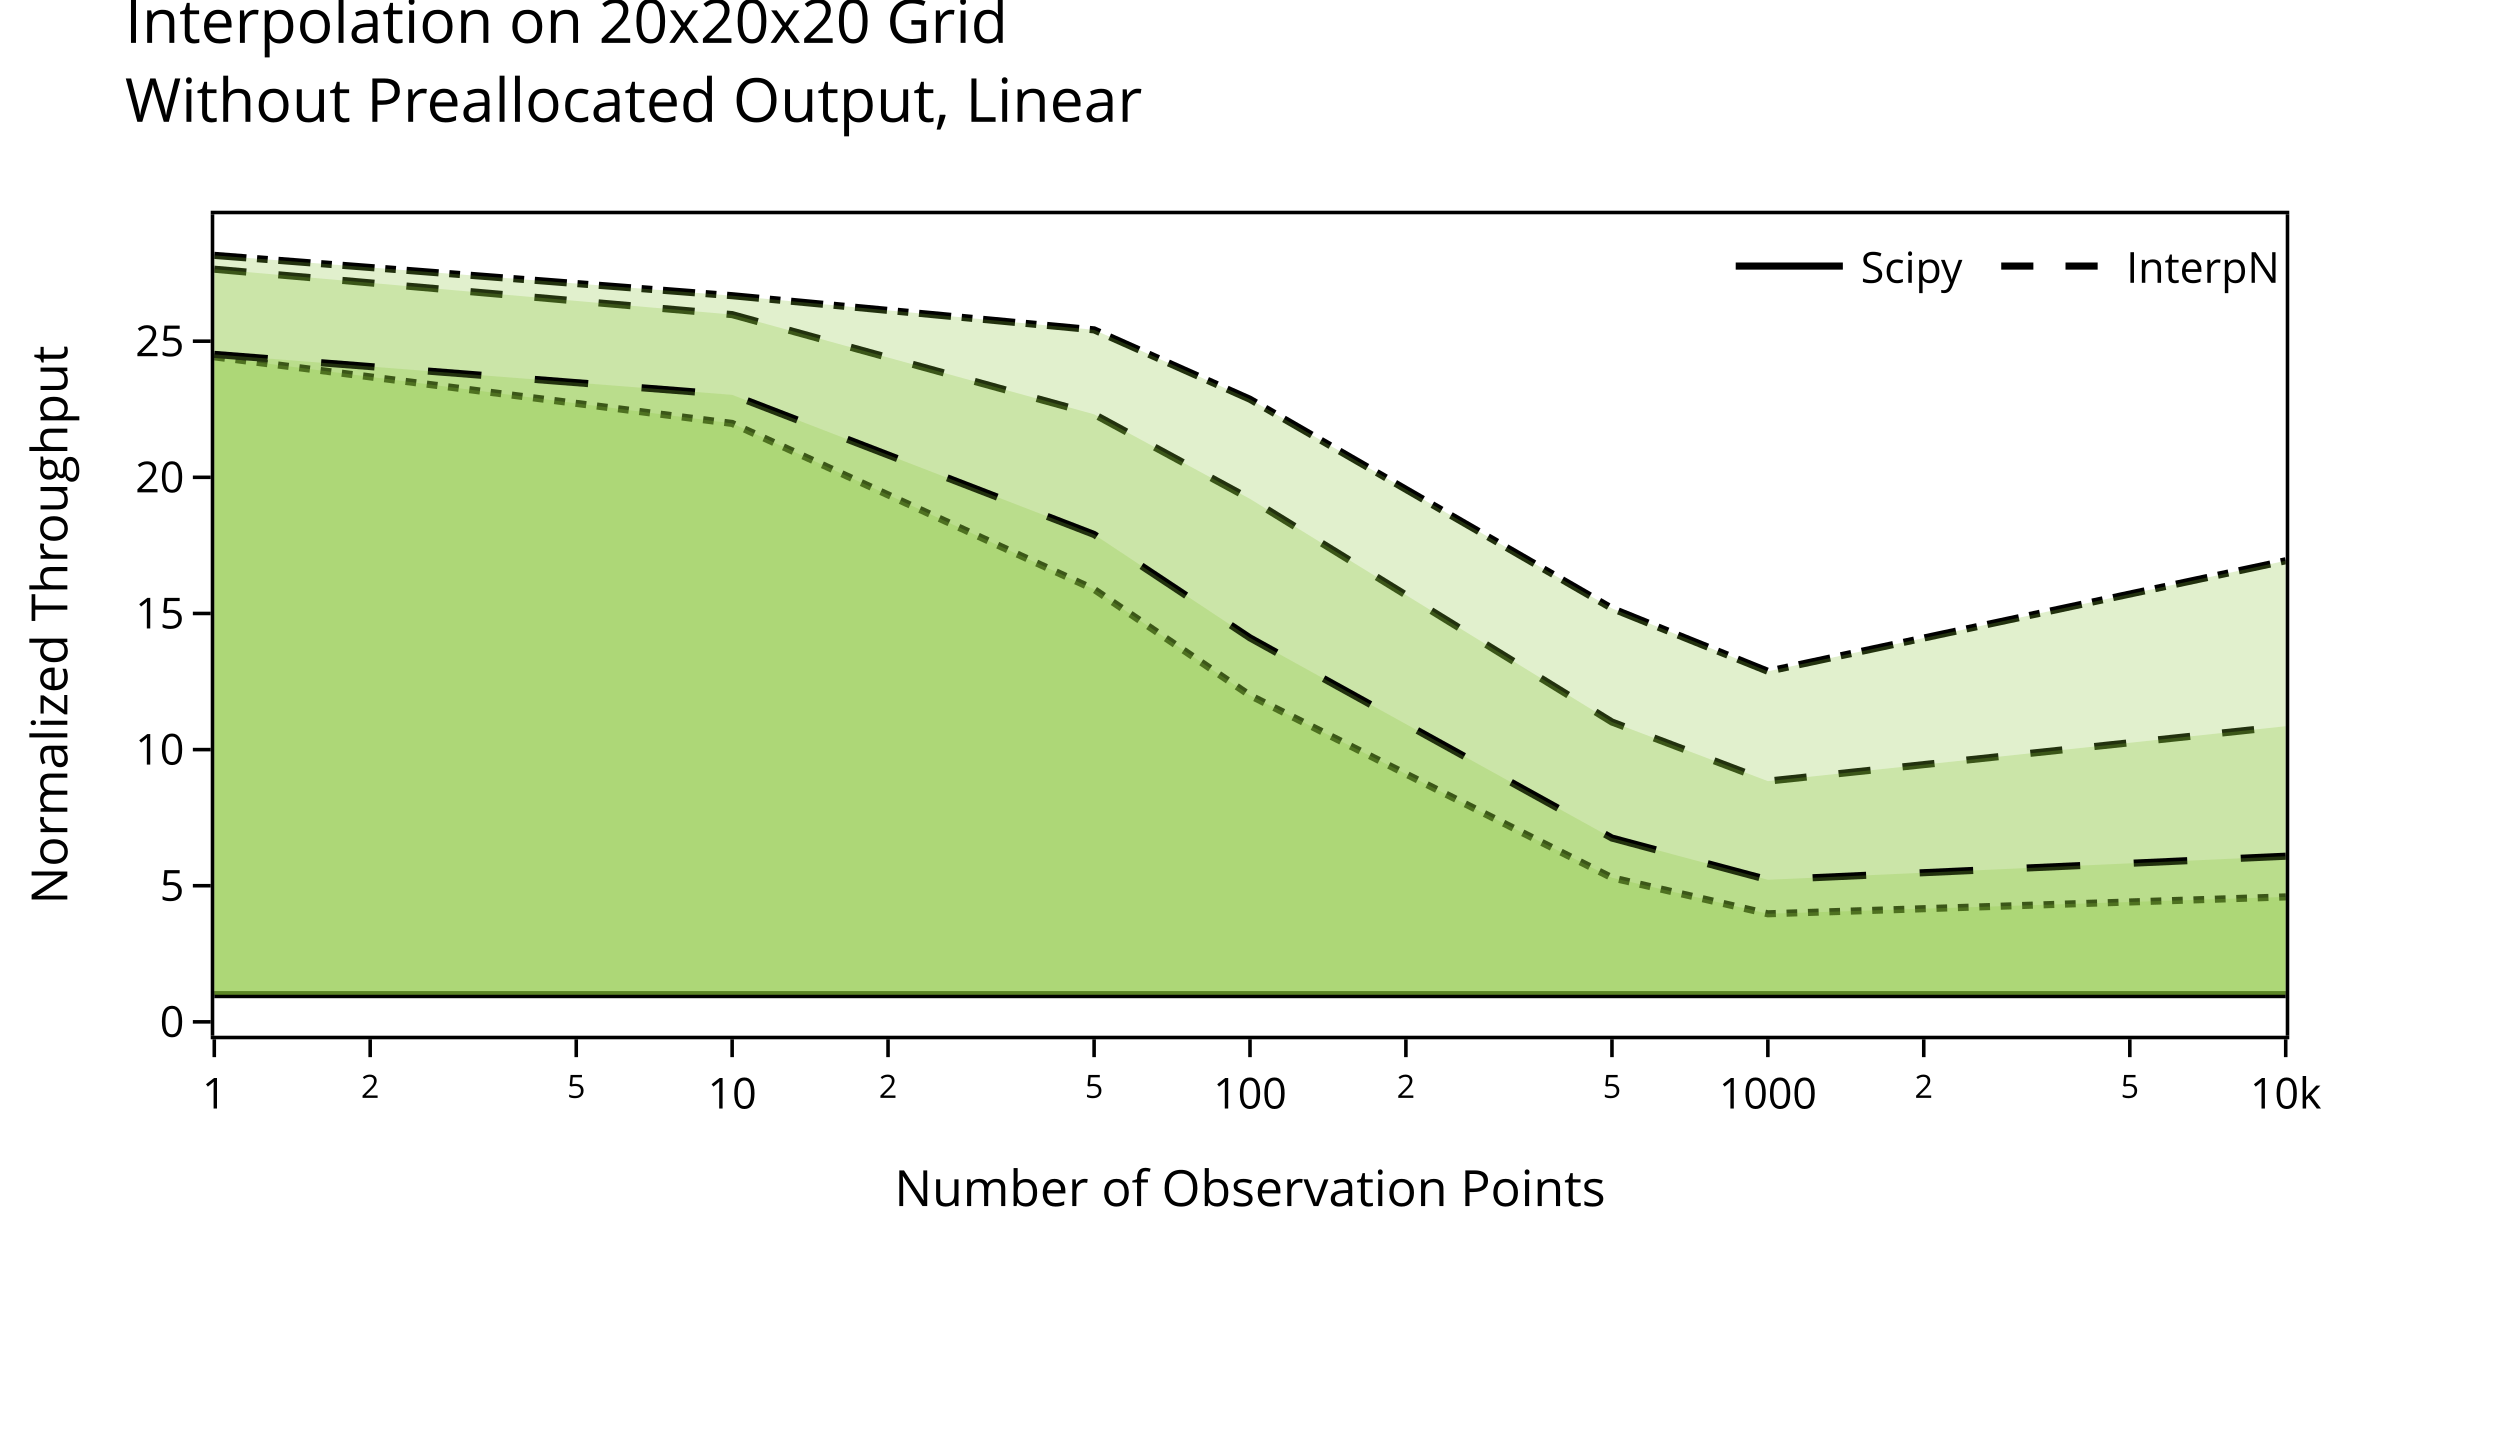
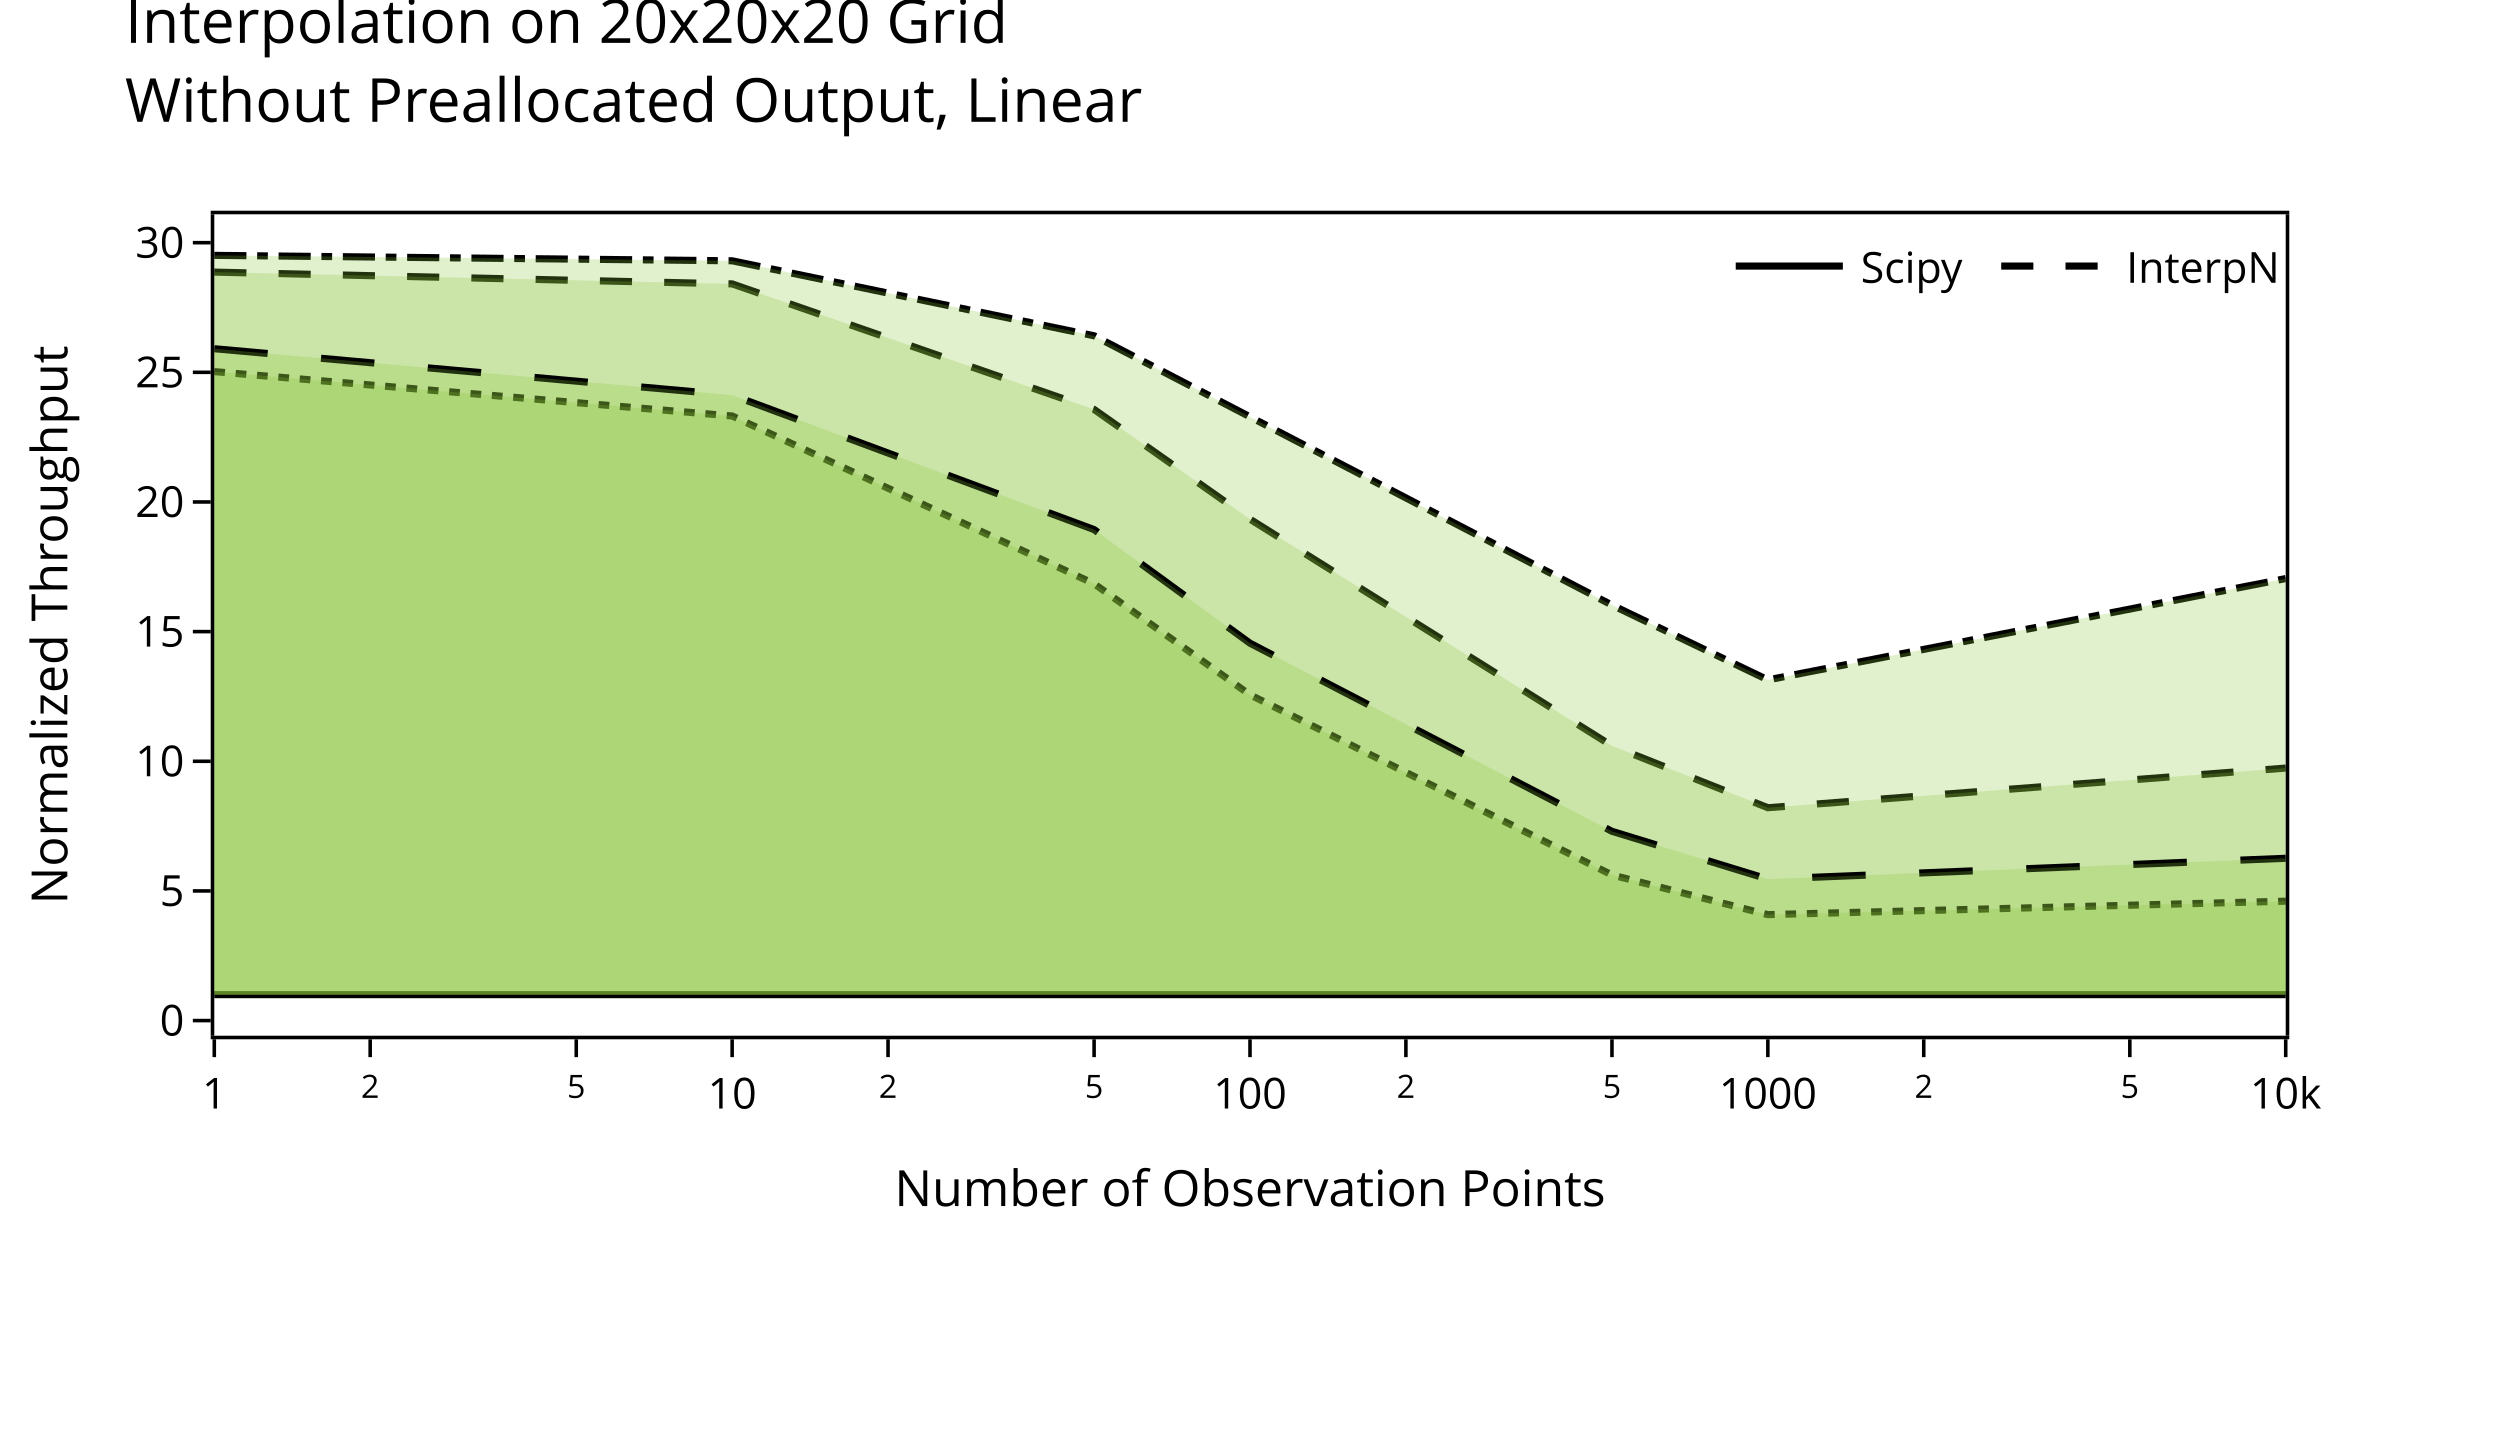
<svg xmlns="http://www.w3.org/2000/svg" class="main-svg" width="700" height="400" style="" viewBox="0 0 700 400">
  <rect x="0" y="0" width="700" height="400" style="fill: rgb(0, 0, 0); fill-opacity: 0;" />
-   <defs id="defs-8bcf89">
+   <defs id="defs-7f10ee">
    <g class="clips">
-       <clipPath id="clip8bcf89xyplot" class="plotclip">
+       <clipPath id="clip7f10eexyplot" class="plotclip">
        <rect width="580" height="230" />
      </clipPath>
-       <clipPath class="axesclip" id="clip8bcf89x">
+       <clipPath class="axesclip" id="clip7f10eex">
        <rect x="60" y="0" width="580" height="400" />
      </clipPath>
-       <clipPath class="axesclip" id="clip8bcf89y">
+       <clipPath class="axesclip" id="clip7f10eey">
        <rect x="0" y="60" width="700" height="230" />
      </clipPath>
-       <clipPath class="axesclip" id="clip8bcf89xy">
+       <clipPath class="axesclip" id="clip7f10eexy">
        <rect x="60" y="60" width="580" height="230" />
      </clipPath>
    </g>
    <g class="gradients" />
    <g class="patterns" />
  </defs>
  <g class="bglayer">
    <rect class="bg" x="60" y="60" width="580" height="230" style="fill: rgb(0, 0, 0); fill-opacity: 0; stroke-width: 0;" />
  </g>
  <g class="layer-below">
    <g class="imagelayer" />
    <g class="shapelayer" />
  </g>
  <g class="cartesianlayer">
    <g class="subplot xy">
      <g class="layer-subplot">
        <g class="shapelayer" />
        <g class="imagelayer" />
      </g>
      <g class="minor-gridlayer">
        <g class="x" />
        <g class="y" />
      </g>
      <g class="gridlayer">
        <g class="x" />
        <g class="y" />
      </g>
      <g class="zerolinelayer" />
      <g class="layer-between">
        <g class="shapelayer" />
        <g class="imagelayer" />
      </g>
      <path class="xlines-below" />
      <path class="ylines-below" />
      <g class="overlines-below" />
      <g class="xaxislayer-below" />
      <g class="yaxislayer-below" />
      <g class="overaxes-below" />
      <g class="overplot">
-         <g class="xy" transform="translate(60,60)" clip-path="url(#clip8bcf89xyplot)">
+         <g class="xy" transform="translate(60,60)" clip-path="url(#clip7f10eexyplot)">
          <g class="scatterlayer mlayer">
-             <g class="trace scatter traceccc1c3" style="stroke-miterlimit: 2; opacity: 1;">
+             <g class="trace scatter traced2e40f" style="stroke-miterlimit: 2; opacity: 1;">
              <g class="fills" />
              <g class="errorbars" />
              <g class="lines">
                <path class="js-line" d="M0,218.5L580,218.5" style="vector-effect: none; fill: none; stroke: rgb(0, 0, 0); stroke-opacity: 1; stroke-width: 2px; opacity: 1;" />
              </g>
              <g class="points" />
              <g class="text" />
            </g>
-             <g class="trace scatter tracebc4a03" style="stroke-miterlimit: 2; opacity: 1;">
-               <g class="fills" />
-               <g class="errorbars" />
-               <g class="lines">
-                 <path class="js-line" d="M0,15.38L145,28.09L246.35,56.01L290,79.69L391.35,142.17L435,158.72L580,143.34" style="vector-effect: none; fill: none; stroke: rgb(0, 0, 0); stroke-opacity: 1; stroke-dasharray: 9px, 9px; stroke-width: 2px; opacity: 1;" />
-               </g>
-               <g class="points" />
-               <g class="text" />
-             </g>
-             <g class="trace scatter trace39d7eb" style="stroke-miterlimit: 2; opacity: 1;">
+             <g class="trace scatter trace82d2cf" style="stroke-miterlimit: 2; opacity: 1;">
+               <g class="fills" />
+               <g class="errorbars" />
+               <g class="lines">
+                 <path class="js-line" d="M0,16.19L145,19.49L246.35,54.64L290,85.37L391.35,148.84L435,166.16L580,155.06" style="vector-effect: none; fill: none; stroke: rgb(0, 0, 0); stroke-opacity: 1; stroke-dasharray: 9px, 9px; stroke-width: 2px; opacity: 1;" />
+               </g>
+               <g class="points" />
+               <g class="text" />
+             </g>
+             <g class="trace scatter trace28a74c" style="stroke-miterlimit: 2; opacity: 1;">
              <g class="fills">
                <g>
-                   <path class="js-fill" d="M0,15.38L145,28.09L246.35,56.01L290,79.69L391.35,142.17L435,158.72L580,143.34L580,218.5L435,218.5L0,218.5Z" style="fill: rgb(139, 196, 59); fill-opacity: 0.25; stroke-width: 0;" />
+                   <path class="js-fill" d="M0,16.19L145,19.49L246.35,54.64L290,85.37L391.35,148.84L435,166.16L580,155.06L580,218.5L435,218.5L0,218.5Z" style="fill: rgb(139, 196, 59); fill-opacity: 0.25; stroke-width: 0;" />
                </g>
              </g>
              <g class="errorbars" />
              <g class="lines">
-                 <path class="js-line" d="M0,15.38L145,28.09L246.35,56.01L290,79.69L391.35,142.17L435,158.72L580,143.34L580,218.5L435,218.5L0,218.5" style="vector-effect: none; fill: none; stroke: rgb(0, 204, 150); stroke-opacity: 1; stroke-width: 0px; opacity: 1;" />
-               </g>
-               <g class="points" />
-               <g class="text" />
-             </g>
-             <g class="trace scatter tracef94c55" style="stroke-miterlimit: 2; opacity: 1;">
-               <g class="fills" />
-               <g class="errorbars" />
-               <g class="lines">
-                 <path class="js-line" d="M0,39.91L145,58.56L246.35,105.02L290,134.72L391.35,185.78L435,195.86L580,191.13" style="vector-effect: none; fill: none; stroke: rgb(0, 0, 0); stroke-opacity: 1; stroke-dasharray: 3px, 3px; stroke-width: 2px; opacity: 1;" />
-               </g>
-               <g class="points" />
-               <g class="text" />
-             </g>
-             <g class="trace scatter trace909693" style="stroke-miterlimit: 2; opacity: 1;">
+                 <path class="js-line" d="M0,16.19L145,19.49L246.35,54.64L290,85.37L391.35,148.84L435,166.16L580,155.06L580,218.5L435,218.5L0,218.5" style="vector-effect: none; fill: none; stroke: rgb(0, 204, 150); stroke-opacity: 1; stroke-width: 0px; opacity: 1;" />
+               </g>
+               <g class="points" />
+               <g class="text" />
+             </g>
+             <g class="trace scatter trace7b8b63" style="stroke-miterlimit: 2; opacity: 1;">
+               <g class="fills" />
+               <g class="errorbars" />
+               <g class="lines">
+                 <path class="js-line" d="M0,44.05L145,56.48L246.35,103.46L290,134.55L391.35,184.99L435,196.1L580,192.33" style="vector-effect: none; fill: none; stroke: rgb(0, 0, 0); stroke-opacity: 1; stroke-dasharray: 3px, 3px; stroke-width: 2px; opacity: 1;" />
+               </g>
+               <g class="points" />
+               <g class="text" />
+             </g>
+             <g class="trace scatter tracefae883" style="stroke-miterlimit: 2; opacity: 1;">
              <g class="fills">
                <g>
-                   <path class="js-fill" d="M0,39.91L145,58.56L246.35,105.02L290,134.72L391.35,185.78L435,195.86L580,191.13L580,218.5L435,218.5L0,218.5Z" style="fill: rgb(139, 196, 59); fill-opacity: 0.25; stroke-width: 0;" />
+                   <path class="js-fill" d="M0,44.05L145,56.48L246.35,103.46L290,134.55L391.35,184.99L435,196.1L580,192.33L580,218.5L435,218.5L0,218.5Z" style="fill: rgb(139, 196, 59); fill-opacity: 0.25; stroke-width: 0;" />
                </g>
              </g>
              <g class="errorbars" />
              <g class="lines">
-                 <path class="js-line" d="M0,39.91L145,58.56L246.35,105.02L290,134.72L391.35,185.78L435,195.86L580,191.13L580,218.5L435,218.5L0,218.5" style="vector-effect: none; fill: none; stroke: rgb(255, 161, 90); stroke-opacity: 1; stroke-width: 0px; opacity: 1;" />
-               </g>
-               <g class="points" />
-               <g class="text" />
-             </g>
-             <g class="trace scatter traced58d04" style="stroke-miterlimit: 2; opacity: 1;">
-               <g class="fills" />
-               <g class="errorbars" />
-               <g class="lines">
-                 <path class="js-line" d="M0,11.5L145,22.79L246.35,32.36L290,51.8L391.35,110.36L435,127.97L580,97.01" style="vector-effect: none; fill: none; stroke: rgb(0, 0, 0); stroke-opacity: 1; stroke-dasharray: 9px, 3px, 3px, 3px; stroke-width: 2px; opacity: 1;" />
-               </g>
-               <g class="points" />
-               <g class="text" />
-             </g>
-             <g class="trace scatter traceb2ca5b" style="stroke-miterlimit: 2; opacity: 1;">
+                 <path class="js-line" d="M0,44.05L145,56.48L246.35,103.46L290,134.55L391.35,184.99L435,196.1L580,192.33L580,218.5L435,218.5L0,218.5" style="vector-effect: none; fill: none; stroke: rgb(255, 161, 90); stroke-opacity: 1; stroke-width: 0px; opacity: 1;" />
+               </g>
+               <g class="points" />
+               <g class="text" />
+             </g>
+             <g class="trace scatter trace2ab201" style="stroke-miterlimit: 2; opacity: 1;">
+               <g class="fills" />
+               <g class="errorbars" />
+               <g class="lines">
+                 <path class="js-line" d="M0,11.5L145,13.02L246.35,34.02L391.35,109.42L435,130.37L580,102" style="vector-effect: none; fill: none; stroke: rgb(0, 0, 0); stroke-opacity: 1; stroke-dasharray: 9px, 3px, 3px, 3px; stroke-width: 2px; opacity: 1;" />
+               </g>
+               <g class="points" />
+               <g class="text" />
+             </g>
+             <g class="trace scatter trace47b23a" style="stroke-miterlimit: 2; opacity: 1;">
              <g class="fills">
                <g>
-                   <path class="js-fill" d="M0,11.5L145,22.79L246.35,32.36L290,51.8L391.35,110.36L435,127.97L580,97.01L580,218.5L435,218.5L0,218.5Z" style="fill: rgb(139, 196, 59); fill-opacity: 0.25; stroke-width: 0;" />
+                   <path class="js-fill" d="M0,11.5L145,13.02L246.35,34.02L391.35,109.42L435,130.37L580,102L580,218.5L0,218.5Z" style="fill: rgb(139, 196, 59); fill-opacity: 0.25; stroke-width: 0;" />
                </g>
              </g>
              <g class="errorbars" />
              <g class="lines">
-                 <path class="js-line" d="M0,11.5L145,22.79L246.35,32.36L290,51.8L391.35,110.36L435,127.97L580,97.01L580,218.5L435,218.5L0,218.5" style="vector-effect: none; fill: none; stroke: rgb(255, 102, 146); stroke-opacity: 1; stroke-width: 0px; opacity: 1;" />
-               </g>
-               <g class="points" />
-               <g class="text" />
-             </g>
-             <g class="trace scatter trace660c5e" style="stroke-miterlimit: 2; opacity: 1;">
-               <g class="fills" />
-               <g class="errorbars" />
-               <g class="lines">
-                 <path class="js-line" d="M0,39.23L145,50.56L246.35,89.66L290,118.61L391.35,174.66L435,186.34L580,179.74" style="vector-effect: none; fill: none; stroke: rgb(0, 0, 0); stroke-opacity: 1; stroke-dasharray: 15px, 15px; stroke-width: 2px; opacity: 1;" />
-               </g>
-               <g class="points" />
-               <g class="text" />
-             </g>
-             <g class="trace scatter trace76685a" style="stroke-miterlimit: 2; opacity: 1;">
+                 <path class="js-line" d="M0,11.5L145,13.02L246.35,34.02L391.35,109.42L435,130.37L580,102L580,218.5L0,218.5" style="vector-effect: none; fill: none; stroke: rgb(255, 102, 146); stroke-opacity: 1; stroke-width: 0px; opacity: 1;" />
+               </g>
+               <g class="points" />
+               <g class="text" />
+             </g>
+             <g class="trace scatter tracef9a8d7" style="stroke-miterlimit: 2; opacity: 1;">
+               <g class="fills" />
+               <g class="errorbars" />
+               <g class="lines">
+                 <path class="js-line" d="M0,37.64L145,50.64L246.35,88.29L290,120.1L391.35,172.77L435,186.15L580,180.32" style="vector-effect: none; fill: none; stroke: rgb(0, 0, 0); stroke-opacity: 1; stroke-dasharray: 15px, 15px; stroke-width: 2px; opacity: 1;" />
+               </g>
+               <g class="points" />
+               <g class="text" />
+             </g>
+             <g class="trace scatter trace9d8d76" style="stroke-miterlimit: 2; opacity: 1;">
              <g class="fills">
                <g>
-                   <path class="js-fill" d="M0,39.23L145,50.56L246.35,89.66L290,118.61L391.35,174.66L435,186.34L580,179.74L580,218.5L435,218.5L0,218.5Z" style="fill: rgb(139, 196, 59); fill-opacity: 0.25; stroke-width: 0;" />
+                   <path class="js-fill" d="M0,37.64L145,50.64L246.35,88.29L290,120.1L391.35,172.77L435,186.15L580,180.32L580,218.5L435,218.5L0,218.5Z" style="fill: rgb(139, 196, 59); fill-opacity: 0.25; stroke-width: 0;" />
                </g>
              </g>
              <g class="errorbars" />
              <g class="lines">
-                 <path class="js-line" d="M0,39.23L145,50.56L246.35,89.66L290,118.61L391.35,174.66L435,186.34L580,179.74L580,218.5L435,218.5L0,218.5" style="vector-effect: none; fill: none; stroke: rgb(255, 151, 255); stroke-opacity: 1; stroke-width: 0px; opacity: 1;" />
+                 <path class="js-line" d="M0,37.64L145,50.64L246.35,88.29L290,120.1L391.35,172.77L435,186.15L580,180.32L580,218.5L435,218.5L0,218.5" style="vector-effect: none; fill: none; stroke: rgb(255, 151, 255); stroke-opacity: 1; stroke-width: 0px; opacity: 1;" />
              </g>
              <g class="points" />
              <g class="text" />
            </g>
          </g>
        </g>
      </g>
      <path class="xlines-above crisp" d="M59,290.5H641M59,59.5H641" style="fill: none; stroke-width: 1px; stroke: rgb(0, 0, 0); stroke-opacity: 1;" />
      <path class="ylines-above crisp" d="M59.5,60V290M640.5,60V290" style="fill: none; stroke-width: 1px; stroke: rgb(0, 0, 0); stroke-opacity: 1;" />
      <g class="overlines-above" />
      <g class="xaxislayer-above">
        <path class="xtick ticks crisp" d="M0,291v5" transform="translate(60,0)" style="stroke: rgb(0, 0, 0); stroke-opacity: 1; stroke-width: 1px;" />
        <path class="xtick ticks crisp" d="M0,291v5" transform="translate(103.65,0)" style="stroke: rgb(0, 0, 0); stroke-opacity: 1; stroke-width: 1px;" />
        <path class="xtick ticks crisp" d="M0,291v5" transform="translate(161.35,0)" style="stroke: rgb(0, 0, 0); stroke-opacity: 1; stroke-width: 1px;" />
        <path class="xtick ticks crisp" d="M0,291v5" transform="translate(205,0)" style="stroke: rgb(0, 0, 0); stroke-opacity: 1; stroke-width: 1px;" />
        <path class="xtick ticks crisp" d="M0,291v5" transform="translate(248.65,0)" style="stroke: rgb(0, 0, 0); stroke-opacity: 1; stroke-width: 1px;" />
        <path class="xtick ticks crisp" d="M0,291v5" transform="translate(306.35,0)" style="stroke: rgb(0, 0, 0); stroke-opacity: 1; stroke-width: 1px;" />
        <path class="xtick ticks crisp" d="M0,291v5" transform="translate(350,0)" style="stroke: rgb(0, 0, 0); stroke-opacity: 1; stroke-width: 1px;" />
        <path class="xtick ticks crisp" d="M0,291v5" transform="translate(393.65,0)" style="stroke: rgb(0, 0, 0); stroke-opacity: 1; stroke-width: 1px;" />
        <path class="xtick ticks crisp" d="M0,291v5" transform="translate(451.35,0)" style="stroke: rgb(0, 0, 0); stroke-opacity: 1; stroke-width: 1px;" />
        <path class="xtick ticks crisp" d="M0,291v5" transform="translate(495,0)" style="stroke: rgb(0, 0, 0); stroke-opacity: 1; stroke-width: 1px;" />
        <path class="xtick ticks crisp" d="M0,291v5" transform="translate(538.65,0)" style="stroke: rgb(0, 0, 0); stroke-opacity: 1; stroke-width: 1px;" />
        <path class="xtick ticks crisp" d="M0,291v5" transform="translate(596.35,0)" style="stroke: rgb(0, 0, 0); stroke-opacity: 1; stroke-width: 1px;" />
        <path class="xtick ticks crisp" d="M0,291v5" transform="translate(640,0)" style="stroke: rgb(0, 0, 0); stroke-opacity: 1; stroke-width: 1px;" />
        <g class="xtick">
          <text text-anchor="middle" x="0" y="310.4" transform="translate(60,0)" style="font-family: 'Open Sans', verdana, arial, sans-serif; font-size: 12px; fill: rgb(0, 0, 0); fill-opacity: 1; white-space: pre; opacity: 1;">1</text>
        </g>
        <g class="xtick">
          <text text-anchor="middle" x="0" y="307.4" style="font-family: 'Open Sans', verdana, arial, sans-serif; font-size: 9px; fill: rgb(0, 0, 0); fill-opacity: 1; white-space: pre; opacity: 1;" transform="translate(103.65,0)">2</text>
        </g>
        <g class="xtick">
          <text text-anchor="middle" x="0" y="307.4" style="font-family: 'Open Sans', verdana, arial, sans-serif; font-size: 9px; fill: rgb(0, 0, 0); fill-opacity: 1; white-space: pre; opacity: 1;" transform="translate(161.35,0)">5</text>
        </g>
        <g class="xtick">
          <text text-anchor="middle" x="0" y="310.4" style="font-family: 'Open Sans', verdana, arial, sans-serif; font-size: 12px; fill: rgb(0, 0, 0); fill-opacity: 1; white-space: pre; opacity: 1;" transform="translate(205,0)">10</text>
        </g>
        <g class="xtick">
          <text text-anchor="middle" x="0" y="307.4" style="font-family: 'Open Sans', verdana, arial, sans-serif; font-size: 9px; fill: rgb(0, 0, 0); fill-opacity: 1; white-space: pre; opacity: 1;" transform="translate(248.65,0)">2</text>
        </g>
        <g class="xtick">
          <text text-anchor="middle" x="0" y="307.4" style="font-family: 'Open Sans', verdana, arial, sans-serif; font-size: 9px; fill: rgb(0, 0, 0); fill-opacity: 1; white-space: pre; opacity: 1;" transform="translate(306.35,0)">5</text>
        </g>
        <g class="xtick">
          <text text-anchor="middle" x="0" y="310.4" style="font-family: 'Open Sans', verdana, arial, sans-serif; font-size: 12px; fill: rgb(0, 0, 0); fill-opacity: 1; white-space: pre; opacity: 1;" transform="translate(350,0)">100</text>
        </g>
        <g class="xtick">
          <text text-anchor="middle" x="0" y="307.4" style="font-family: 'Open Sans', verdana, arial, sans-serif; font-size: 9px; fill: rgb(0, 0, 0); fill-opacity: 1; white-space: pre; opacity: 1;" transform="translate(393.65,0)">2</text>
        </g>
        <g class="xtick">
          <text text-anchor="middle" x="0" y="307.4" style="font-family: 'Open Sans', verdana, arial, sans-serif; font-size: 9px; fill: rgb(0, 0, 0); fill-opacity: 1; white-space: pre; opacity: 1;" transform="translate(451.35,0)">5</text>
        </g>
        <g class="xtick">
          <text text-anchor="middle" x="0" y="310.4" style="font-family: 'Open Sans', verdana, arial, sans-serif; font-size: 12px; fill: rgb(0, 0, 0); fill-opacity: 1; white-space: pre; opacity: 1;" transform="translate(495,0)">1000</text>
        </g>
        <g class="xtick">
          <text text-anchor="middle" x="0" y="307.4" style="font-family: 'Open Sans', verdana, arial, sans-serif; font-size: 9px; fill: rgb(0, 0, 0); fill-opacity: 1; white-space: pre; opacity: 1;" transform="translate(538.65,0)">2</text>
        </g>
        <g class="xtick">
          <text text-anchor="middle" x="0" y="307.4" style="font-family: 'Open Sans', verdana, arial, sans-serif; font-size: 9px; fill: rgb(0, 0, 0); fill-opacity: 1; white-space: pre; opacity: 1;" transform="translate(596.35,0)">5</text>
        </g>
        <g class="xtick">
          <text text-anchor="middle" x="0" y="310.4" style="font-family: 'Open Sans', verdana, arial, sans-serif; font-size: 12px; fill: rgb(0, 0, 0); fill-opacity: 1; white-space: pre; opacity: 1;" transform="translate(640,0)">10k</text>
        </g>
      </g>
      <g class="yaxislayer-above">
-         <path class="ytick ticks crisp" d="M59,0h-5" transform="translate(0,286.12)" style="stroke: rgb(0, 0, 0); stroke-opacity: 1; stroke-width: 1px;" />
-         <path class="ytick ticks crisp" d="M59,0h-5" transform="translate(0,248)" style="stroke: rgb(0, 0, 0); stroke-opacity: 1; stroke-width: 1px;" />
-         <path class="ytick ticks crisp" d="M59,0h-5" transform="translate(0,209.89)" style="stroke: rgb(0, 0, 0); stroke-opacity: 1; stroke-width: 1px;" />
-         <path class="ytick ticks crisp" d="M59,0h-5" transform="translate(0,171.77)" style="stroke: rgb(0, 0, 0); stroke-opacity: 1; stroke-width: 1px;" />
-         <path class="ytick ticks crisp" d="M59,0h-5" transform="translate(0,133.65)" style="stroke: rgb(0, 0, 0); stroke-opacity: 1; stroke-width: 1px;" />
-         <path class="ytick ticks crisp" d="M59,0h-5" transform="translate(0,95.53)" style="stroke: rgb(0, 0, 0); stroke-opacity: 1; stroke-width: 1px;" />
-         <g class="ytick">
-           <text text-anchor="end" x="51.6" y="4.2" transform="translate(0,286.12)" style="font-family: 'Open Sans', verdana, arial, sans-serif; font-size: 12px; fill: rgb(0, 0, 0); fill-opacity: 1; white-space: pre; opacity: 1;">0</text>
-         </g>
-         <g class="ytick">
-           <text text-anchor="end" x="51.6" y="4.2" style="font-family: 'Open Sans', verdana, arial, sans-serif; font-size: 12px; fill: rgb(0, 0, 0); fill-opacity: 1; white-space: pre; opacity: 1;" transform="translate(0,248)">5</text>
-         </g>
-         <g class="ytick">
-           <text text-anchor="end" x="51.6" y="4.2" style="font-family: 'Open Sans', verdana, arial, sans-serif; font-size: 12px; fill: rgb(0, 0, 0); fill-opacity: 1; white-space: pre; opacity: 1;" transform="translate(0,209.89)">10</text>
-         </g>
-         <g class="ytick">
-           <text text-anchor="end" x="51.6" y="4.2" style="font-family: 'Open Sans', verdana, arial, sans-serif; font-size: 12px; fill: rgb(0, 0, 0); fill-opacity: 1; white-space: pre; opacity: 1;" transform="translate(0,171.77)">15</text>
-         </g>
-         <g class="ytick">
-           <text text-anchor="end" x="51.6" y="4.2" style="font-family: 'Open Sans', verdana, arial, sans-serif; font-size: 12px; fill: rgb(0, 0, 0); fill-opacity: 1; white-space: pre; opacity: 1;" transform="translate(0,133.65)">20</text>
-         </g>
-         <g class="ytick">
-           <text text-anchor="end" x="51.6" y="4.2" style="font-family: 'Open Sans', verdana, arial, sans-serif; font-size: 12px; fill: rgb(0, 0, 0); fill-opacity: 1; white-space: pre; opacity: 1;" transform="translate(0,95.53)">25</text>
+         <path class="ytick ticks crisp" d="M59,0h-5" transform="translate(0,285.76)" style="stroke: rgb(0, 0, 0); stroke-opacity: 1; stroke-width: 1px;" />
+         <path class="ytick ticks crisp" d="M59,0h-5" transform="translate(0,249.46)" style="stroke: rgb(0, 0, 0); stroke-opacity: 1; stroke-width: 1px;" />
+         <path class="ytick ticks crisp" d="M59,0h-5" transform="translate(0,213.16)" style="stroke: rgb(0, 0, 0); stroke-opacity: 1; stroke-width: 1px;" />
+         <path class="ytick ticks crisp" d="M59,0h-5" transform="translate(0,176.85)" style="stroke: rgb(0, 0, 0); stroke-opacity: 1; stroke-width: 1px;" />
+         <path class="ytick ticks crisp" d="M59,0h-5" transform="translate(0,140.55)" style="stroke: rgb(0, 0, 0); stroke-opacity: 1; stroke-width: 1px;" />
+         <path class="ytick ticks crisp" d="M59,0h-5" transform="translate(0,104.25)" style="stroke: rgb(0, 0, 0); stroke-opacity: 1; stroke-width: 1px;" />
+         <path class="ytick ticks crisp" d="M59,0h-5" transform="translate(0,67.95)" style="stroke: rgb(0, 0, 0); stroke-opacity: 1; stroke-width: 1px;" />
+         <g class="ytick">
+           <text text-anchor="end" x="51.6" y="4.2" transform="translate(0,285.76)" style="font-family: 'Open Sans', verdana, arial, sans-serif; font-size: 12px; fill: rgb(0, 0, 0); fill-opacity: 1; white-space: pre; opacity: 1;">0</text>
+         </g>
+         <g class="ytick">
+           <text text-anchor="end" x="51.6" y="4.2" style="font-family: 'Open Sans', verdana, arial, sans-serif; font-size: 12px; fill: rgb(0, 0, 0); fill-opacity: 1; white-space: pre; opacity: 1;" transform="translate(0,249.46)">5</text>
+         </g>
+         <g class="ytick">
+           <text text-anchor="end" x="51.6" y="4.2" style="font-family: 'Open Sans', verdana, arial, sans-serif; font-size: 12px; fill: rgb(0, 0, 0); fill-opacity: 1; white-space: pre; opacity: 1;" transform="translate(0,213.16)">10</text>
+         </g>
+         <g class="ytick">
+           <text text-anchor="end" x="51.6" y="4.2" style="font-family: 'Open Sans', verdana, arial, sans-serif; font-size: 12px; fill: rgb(0, 0, 0); fill-opacity: 1; white-space: pre; opacity: 1;" transform="translate(0,176.85)">15</text>
+         </g>
+         <g class="ytick">
+           <text text-anchor="end" x="51.6" y="4.2" style="font-family: 'Open Sans', verdana, arial, sans-serif; font-size: 12px; fill: rgb(0, 0, 0); fill-opacity: 1; white-space: pre; opacity: 1;" transform="translate(0,140.55)">20</text>
+         </g>
+         <g class="ytick">
+           <text text-anchor="end" x="51.6" y="4.2" style="font-family: 'Open Sans', verdana, arial, sans-serif; font-size: 12px; fill: rgb(0, 0, 0); fill-opacity: 1; white-space: pre; opacity: 1;" transform="translate(0,104.25)">25</text>
+         </g>
+         <g class="ytick">
+           <text text-anchor="end" x="51.6" y="4.2" style="font-family: 'Open Sans', verdana, arial, sans-serif; font-size: 12px; fill: rgb(0, 0, 0); fill-opacity: 1; white-space: pre; opacity: 1;" transform="translate(0,67.95)">30</text>
        </g>
      </g>
      <g class="overaxes-above" />
    </g>
  </g>
  <g class="polarlayer" />
  <g class="smithlayer" />
  <g class="ternarylayer" />
  <g class="geolayer" />
  <g class="funnelarealayer" />
  <g class="pielayer" />
  <g class="iciclelayer" />
  <g class="treemaplayer" />
  <g class="sunburstlayer" />
  <g class="glimages" />
-   <defs id="topdefs-8bcf89">
+   <defs id="topdefs-7f10ee">
    <g class="clips" />
-     <clipPath id="legend8bcf89">
+     <clipPath id="legend7f10ee">
      <rect width="159" height="29" x="0" y="0" />
    </clipPath>
  </defs>
  <g class="layer-above">
    <g class="imagelayer" />
    <g class="shapelayer" />
  </g>
  <g class="infolayer">
    <g class="legend" pointer-events="all" transform="translate(481,60)">
      <rect class="bg" shape-rendering="crispEdges" width="159" height="29" x="0" y="0" style="stroke: rgb(68, 68, 68); stroke-opacity: 1; fill: rgb(0, 0, 0); fill-opacity: 0; stroke-width: 0px;" />
-       <g class="scrollbox" transform="" clip-path="url(#legend8bcf89)">
+       <g class="scrollbox" transform="" clip-path="url(#legend7f10ee)">
        <g class="groups">
          <g class="traces" transform="translate(0,14.5)" style="opacity: 1;">
            <text class="legendtext" text-anchor="start" x="40" y="4.68" style="font-family: 'Open Sans', verdana, arial, sans-serif; font-size: 12px; fill: rgb(0, 0, 0); fill-opacity: 1; white-space: pre;">Scipy</text>
            <g class="layers" style="opacity: 1;">
              <g class="legendfill" />
              <g class="legendlines">
                <path class="js-line" d="M5,0h30" style="fill: none; stroke: rgb(0, 0, 0); stroke-opacity: 1; stroke-width: 2px;" />
              </g>
              <g class="legendsymbols">
                <g class="legendpoints" />
              </g>
            </g>
            <rect class="legendtoggle" x="0" y="-9.5" width="71.844" height="19" style="fill: rgb(0, 0, 0); fill-opacity: 0;" />
          </g>
          <g class="traces" transform="translate(74.34375,14.5)" style="opacity: 1;">
            <text class="legendtext" text-anchor="start" x="40" y="4.68" style="font-family: 'Open Sans', verdana, arial, sans-serif; font-size: 12px; fill: rgb(0, 0, 0); fill-opacity: 1; white-space: pre;">InterpN</text>
            <g class="layers" style="opacity: 1;">
              <g class="legendfill" />
              <g class="legendlines">
                <path class="js-line" d="M5,0h30" style="fill: none; stroke: rgb(0, 0, 0); stroke-opacity: 1; stroke-dasharray: 9px, 9px; stroke-width: 2px;" />
              </g>
              <g class="legendsymbols">
                <g class="legendpoints" />
              </g>
            </g>
            <rect class="legendtoggle" x="0" y="-9.5" width="81.859" height="19" style="fill: rgb(0, 0, 0); fill-opacity: 0;" />
          </g>
        </g>
      </g>
      <rect class="scrollbar" rx="20" ry="3" width="0" height="0" x="0" y="0" style="fill: rgb(128, 139, 164); fill-opacity: 1;" />
    </g>
    <g class="g-gtitle">
      <text class="gtitle" x="35" y="12" text-anchor="start" dy="0.7em" style="opacity: 1; font-family: 'Open Sans', verdana, arial, sans-serif; font-size: 17px; fill: rgb(0, 0, 0); fill-opacity: 1; white-space: pre;">
        <tspan class="line" dy="0em" x="35" y="12">Interpolation on 20x20x20 Grid</tspan>
        <tspan class="line" dy="1.3em" x="35" y="12">Without Preallocated Output, Linear</tspan>
      </text>
    </g>
    <g class="g-xtitle">
      <text class="xtitle" x="350" y="337.706" text-anchor="middle" style="opacity: 1; font-family: 'Open Sans', verdana, arial, sans-serif; font-size: 14px; fill: rgb(0, 0, 0); fill-opacity: 1; white-space: pre;">Number of Observation Points</text>
    </g>
    <g class="g-ytitle">
      <text class="ytitle" transform="rotate(-90,18.85,175)" x="18.85" y="175" text-anchor="middle" style="opacity: 1; font-family: 'Open Sans', verdana, arial, sans-serif; font-size: 14px; fill: rgb(0, 0, 0); fill-opacity: 1; white-space: pre;">Normalized Throughput</text>
    </g>
  </g>
</svg>
